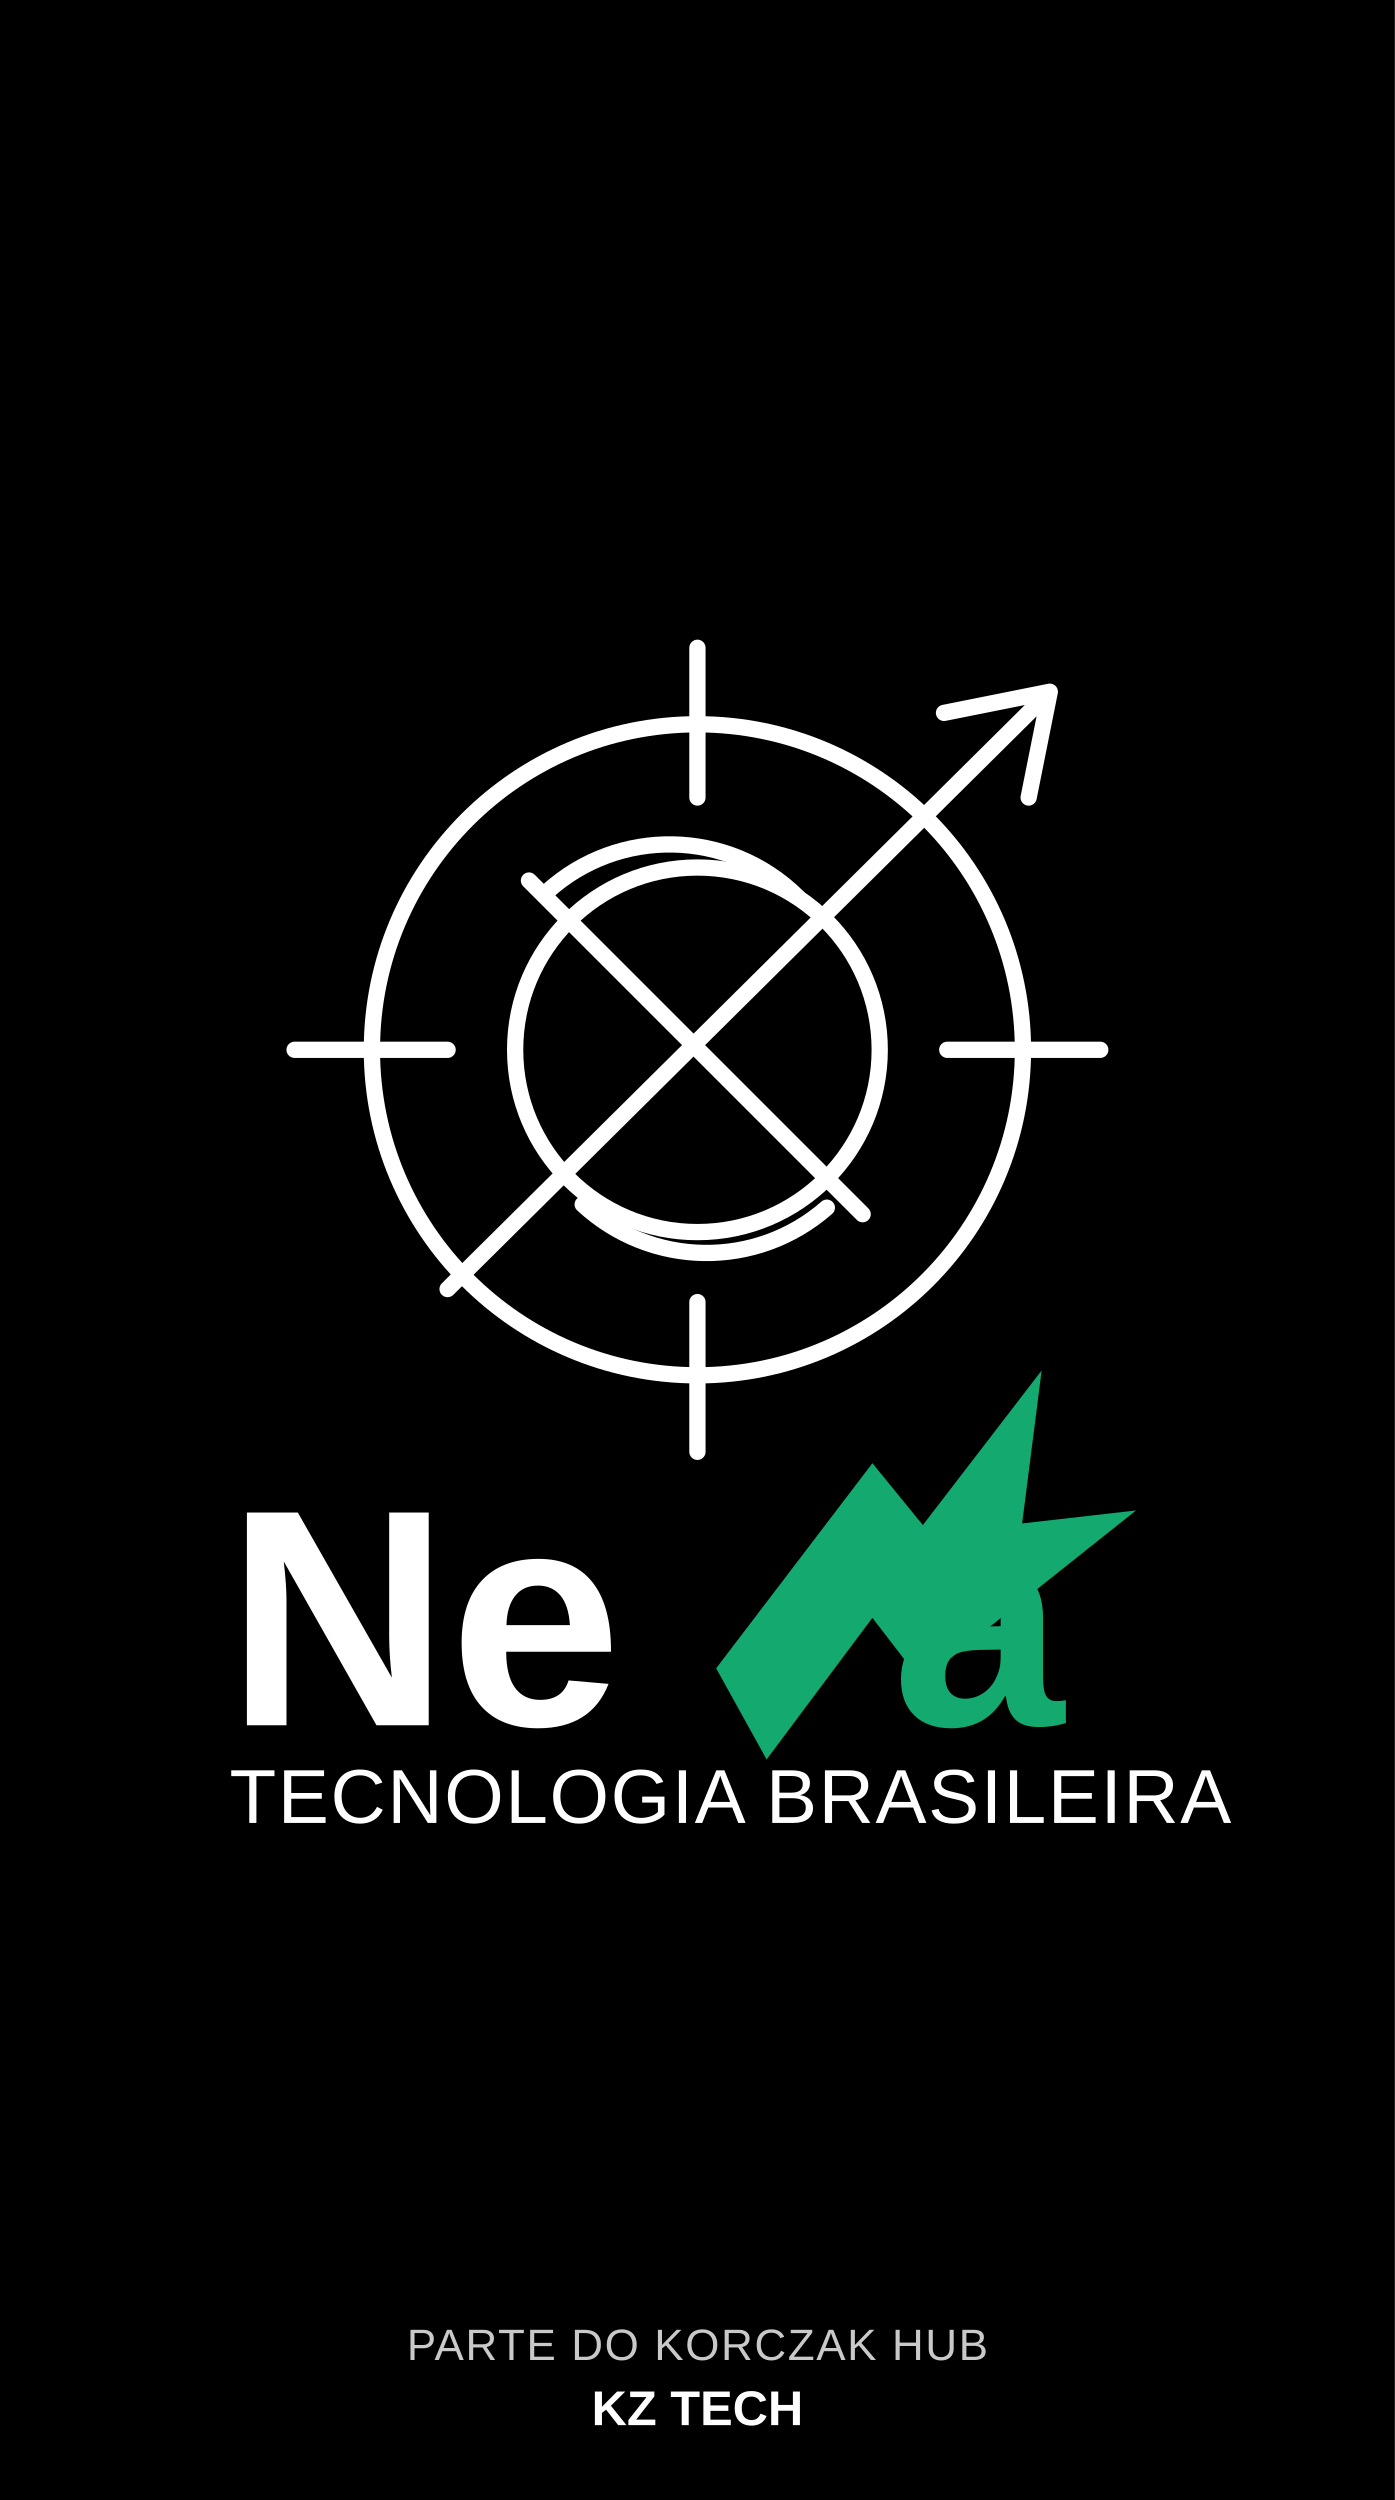
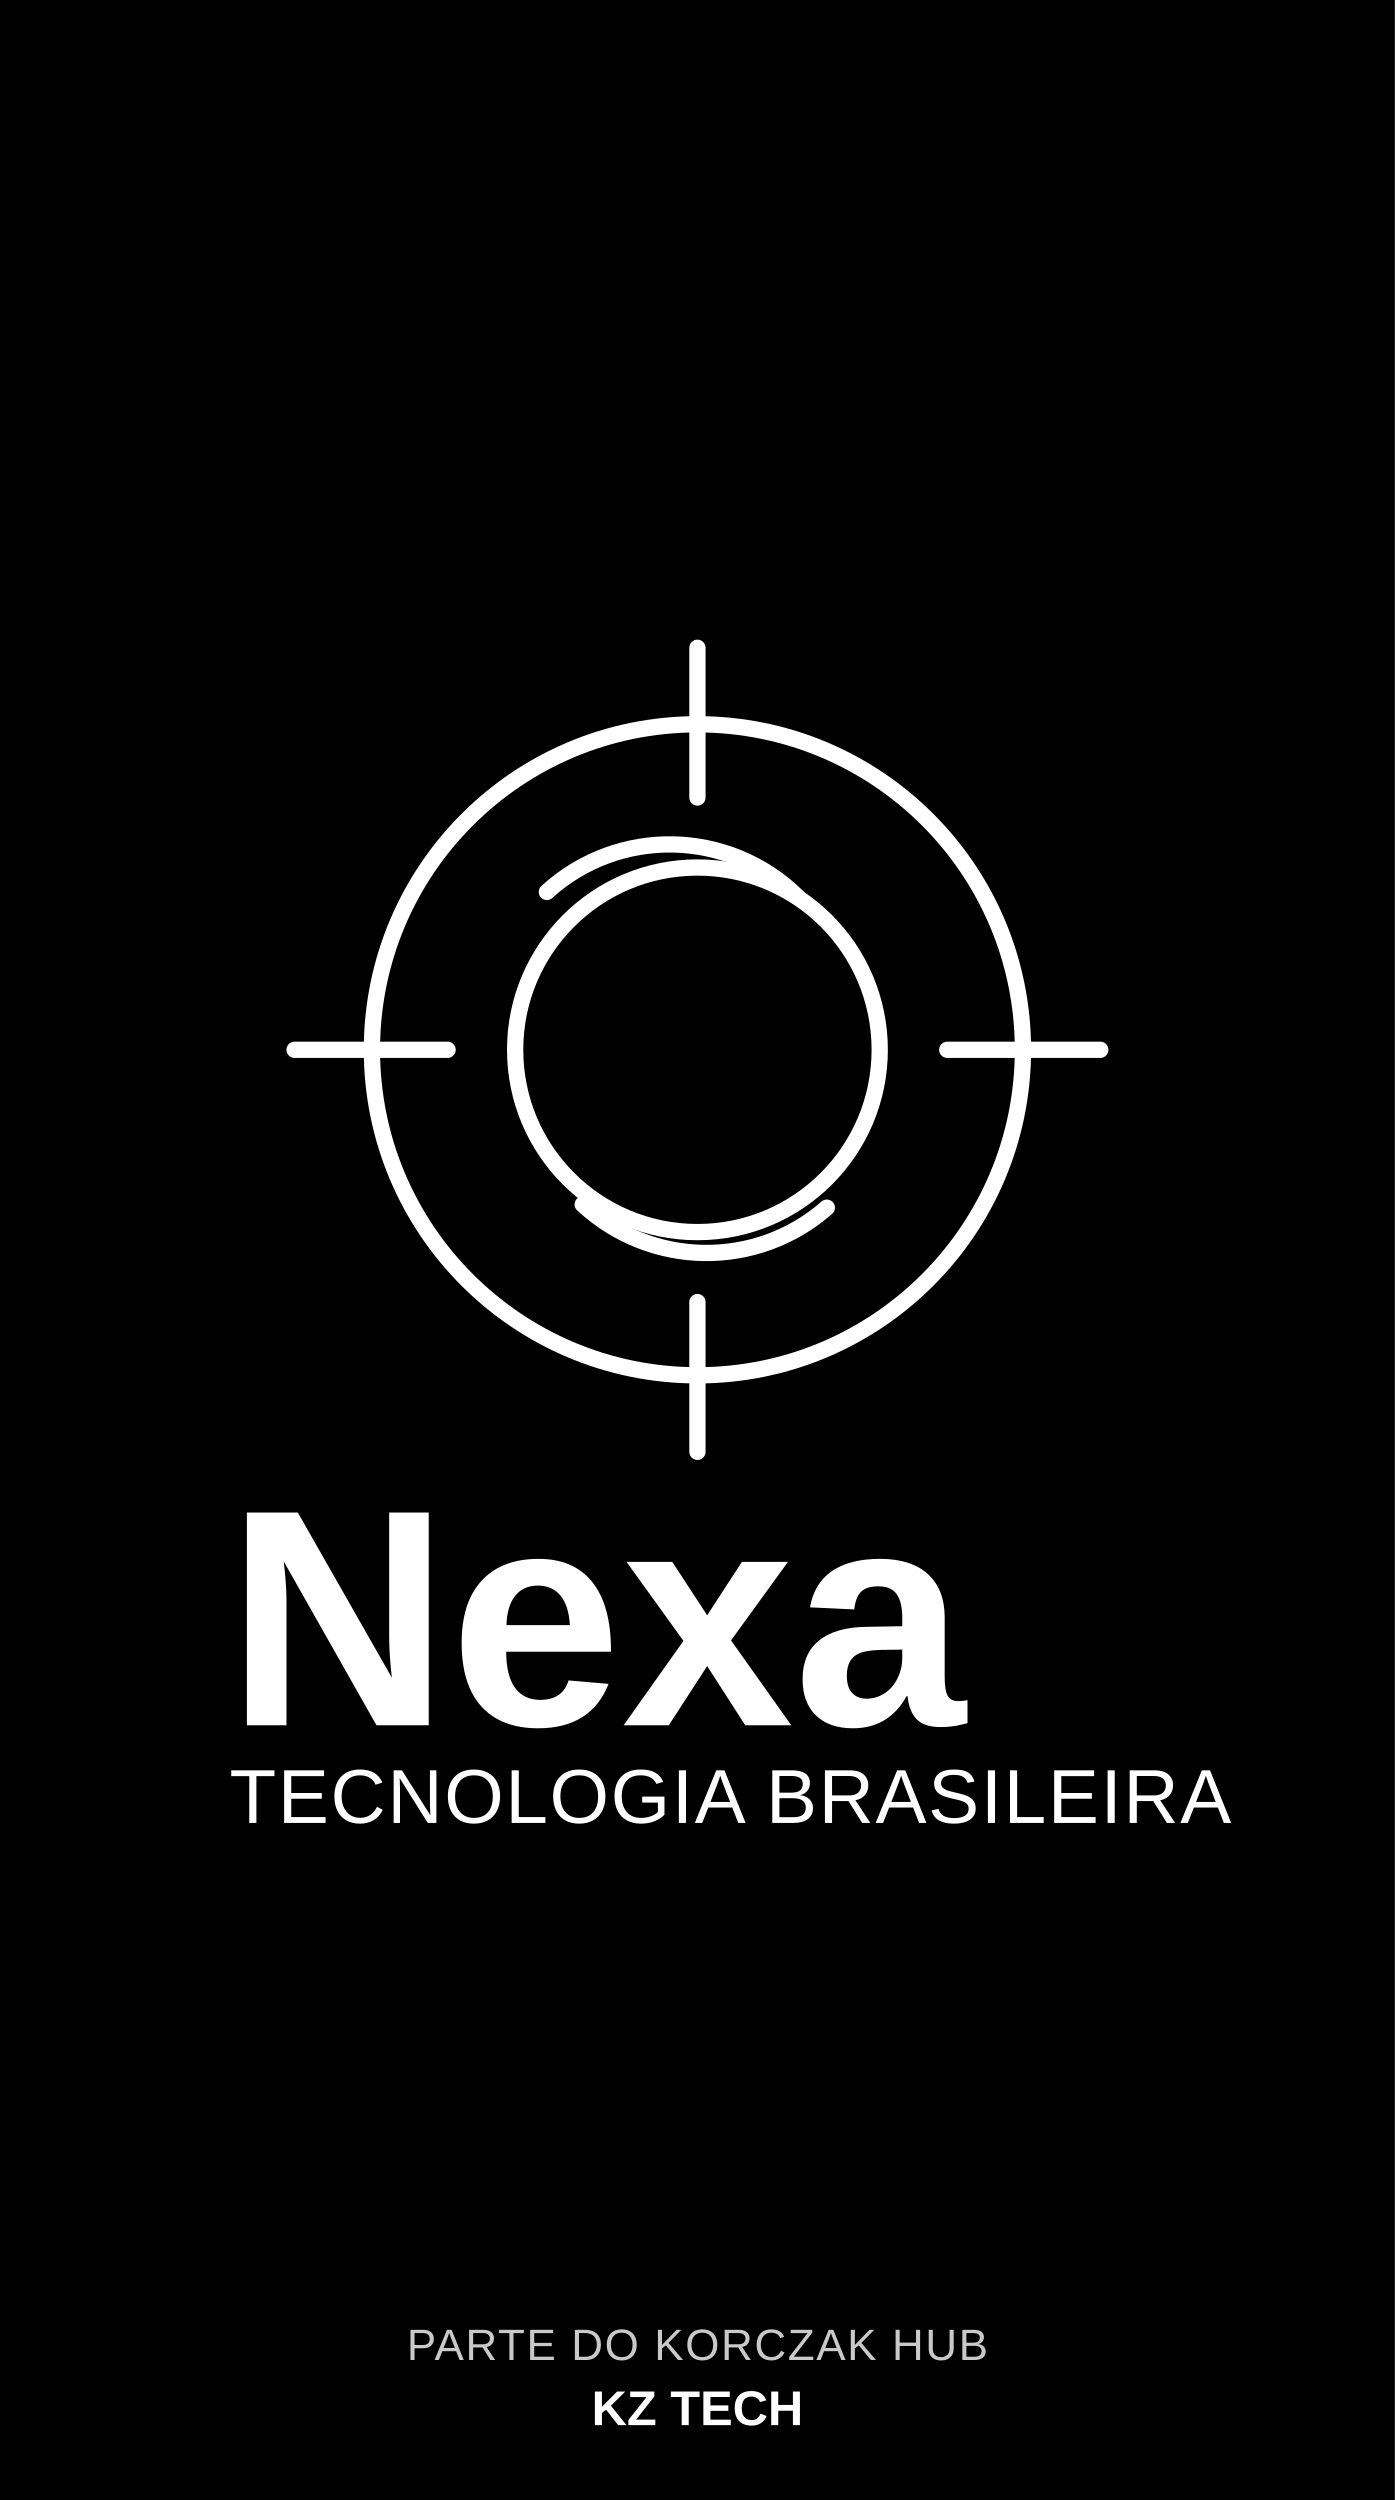
<svg xmlns="http://www.w3.org/2000/svg" viewBox="0 0 857 1536" role="img" aria-labelledby="title desc">
  <rect width="857" height="1536" fill="#000" />
  <g fill="none" stroke="#fff" stroke-width="10" stroke-linecap="round" stroke-linejoin="round">
    <circle cx="428.5" cy="645" r="200" />
    <circle cx="428.5" cy="645" r="112" />
    <path d="M428.5 398v92 M428.5 800v92 M181 645h94 M582 645h94" />
-     <path d="M275 792L645 425 M580 438l65-13-13 65" />
-     <path d="M325 541l205 205" />
    <path d="M336 548a112 112 0 0 1 154 3 M508 742a112 112 0 0 1-150-2" />
  </g>
-   <g font-family="Arial, Helvetica, sans-serif" font-weight="800">
-     <text x="139" y="1060" font-size="190" fill="#fff">Ne</text>
-     <path d="M440 1025l96-126 31 38 73-95-12 94 70-8-132 105-30-39-65 87z" fill="#13a96f" />
-     <text x="548" y="1060" font-size="190" fill="#13a96f">a</text>
-   </g>
+   <text x="139" y="1060" font-family="Arial, Helvetica, sans-serif" font-size="190" font-weight="800" fill="#fff">Nexa</text>
  <text x="141" y="1120" font-family="Arial, Helvetica, sans-serif" font-size="47" fill="#fff" letter-spacing="1">TECNOLOGIA BRASILEIRA</text>
  <text x="428.5" y="1450" text-anchor="middle" font-family="Arial, Helvetica, sans-serif" font-size="27" fill="#c9c9c9" letter-spacing="1">PARTE DO KORCZAK HUB</text>
  <text x="428.5" y="1490" text-anchor="middle" font-family="Arial, Helvetica, sans-serif" font-size="30" font-weight="800" fill="#fff">KZ TECH</text>
</svg>
